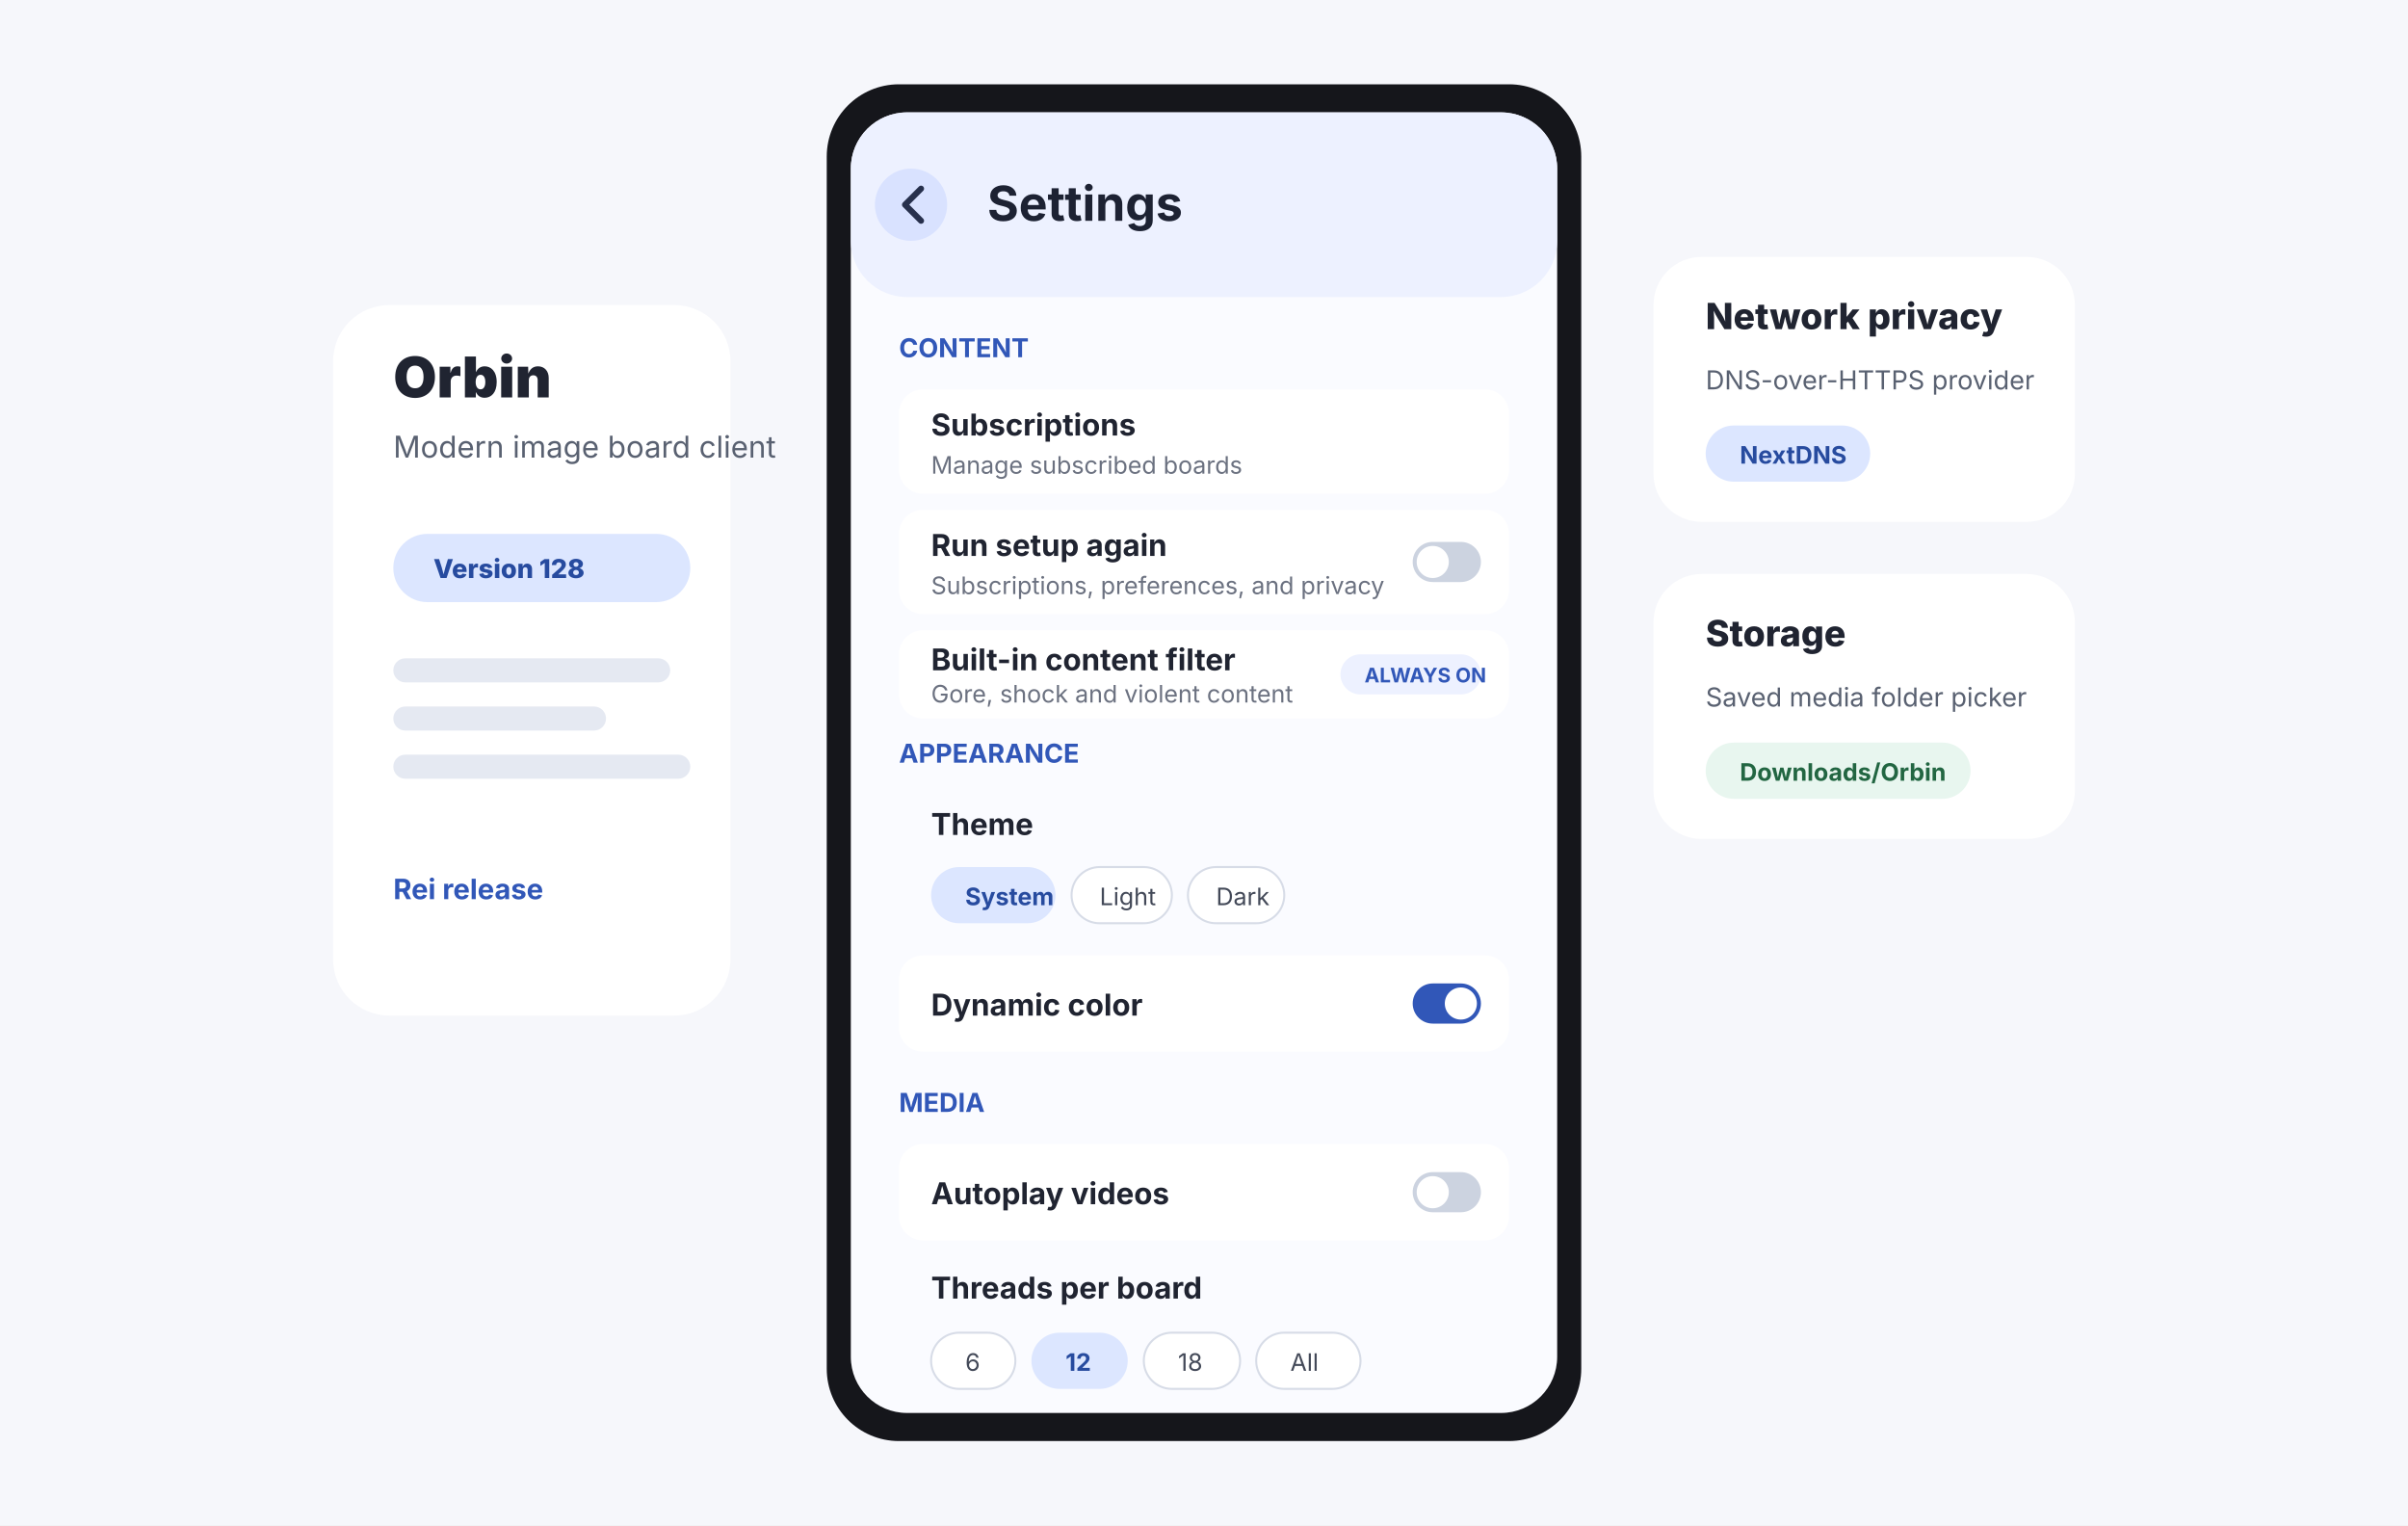
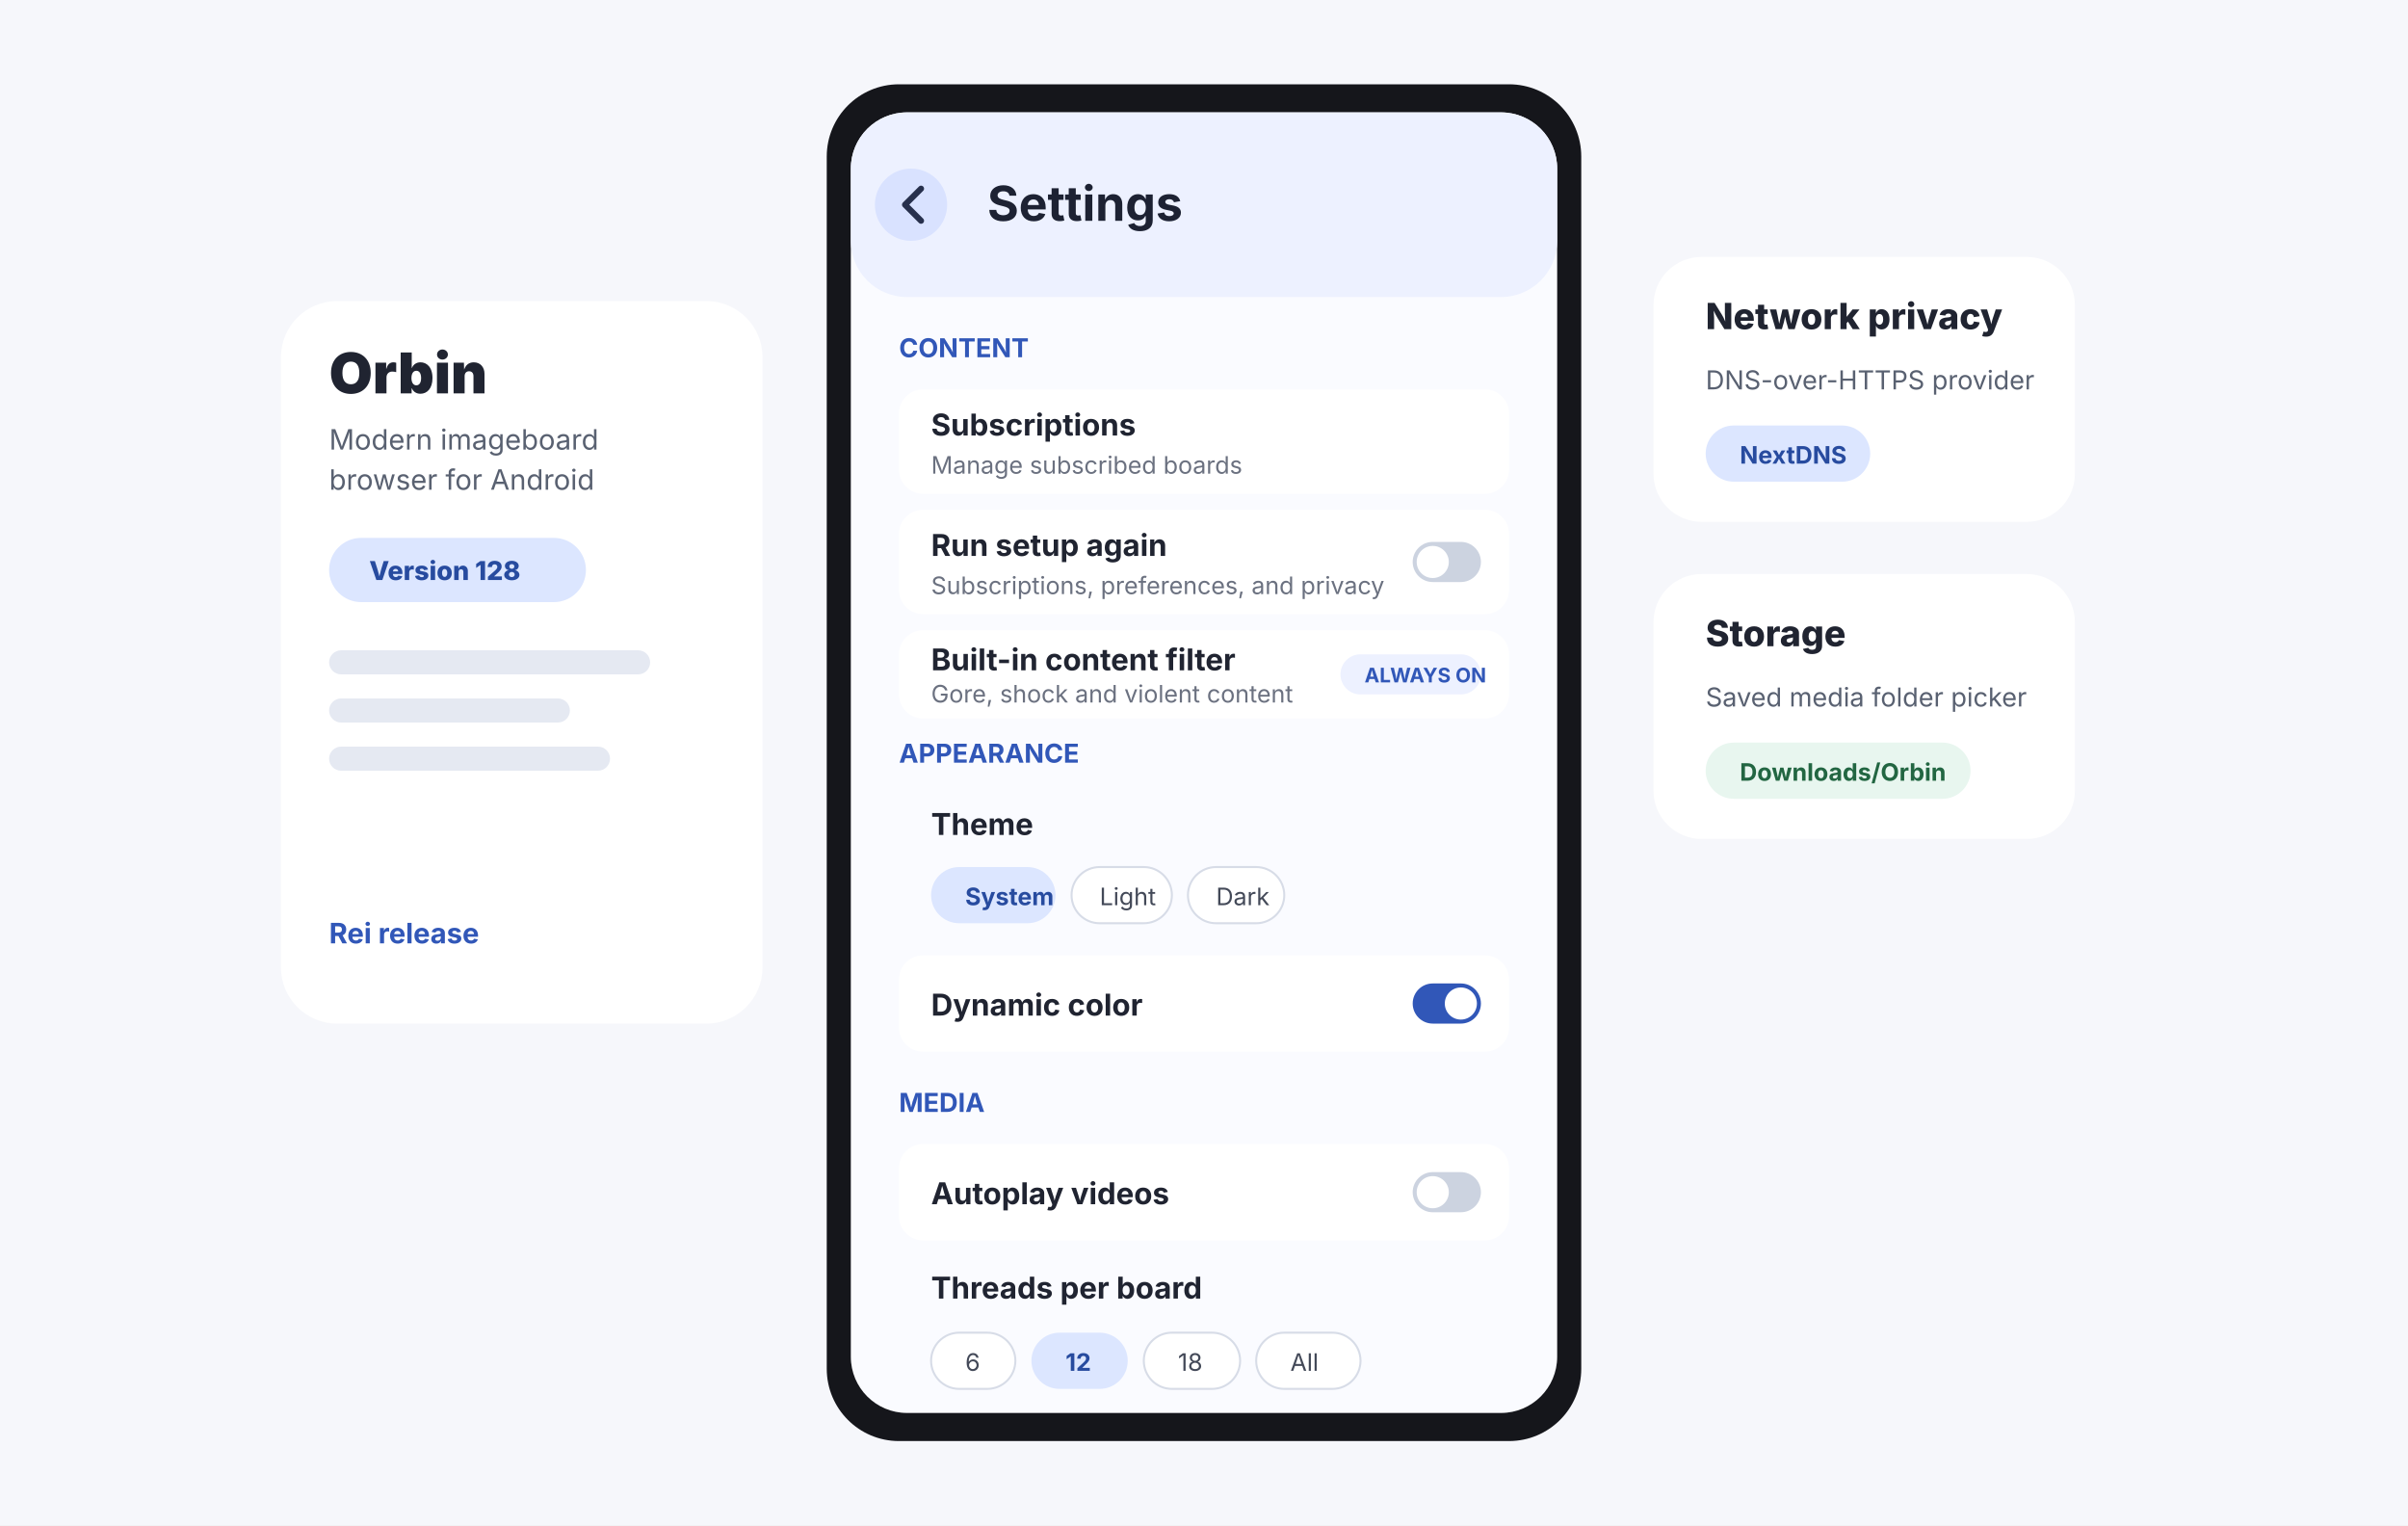
<svg xmlns="http://www.w3.org/2000/svg" width="1200" height="760" viewBox="0 0 1200 760" fill="none" role="img" aria-labelledby="title desc">
  <rect width="1200" height="760" fill="#F6F7FB" />
  <rect x="412" y="42" width="376" height="676" rx="36" fill="#15161B" />
  <rect x="424" y="56" width="352" height="648" rx="28" fill="#FAFBFF" />
  <rect x="424" y="56" width="352" height="92" rx="28" fill="#EDF1FF" />
  <circle cx="454" cy="102" r="18" fill="#D9E2FF" />
  <path d="M459 94L451 102L459 110" stroke="#27304D" stroke-width="3" stroke-linecap="round" stroke-linejoin="round" />
  <text x="492" y="110" font-family="Inter, Arial, sans-serif" font-size="24" font-weight="700" fill="#1D2233">Settings</text>
  <text x="448" y="178" font-family="Inter, Arial, sans-serif" font-size="13" font-weight="700" fill="#3157B8">CONTENT</text>
  <rect x="448" y="194" width="304" height="52" rx="12" fill="#FFFFFF" />
  <text x="464" y="217" font-family="Inter, Arial, sans-serif" font-size="15" font-weight="700" fill="#202431">Subscriptions</text>
  <text x="464" y="236" font-family="Inter, Arial, sans-serif" font-size="12" fill="#6B7180">Manage subscribed boards</text>
  <rect x="448" y="254" width="304" height="52" rx="12" fill="#FFFFFF" />
  <text x="464" y="277" font-family="Inter, Arial, sans-serif" font-size="15" font-weight="700" fill="#202431">Run setup again</text>
  <text x="464" y="296" font-family="Inter, Arial, sans-serif" font-size="12" fill="#6B7180">Subscriptions, preferences, and privacy</text>
  <rect x="704" y="270" width="34" height="20" rx="10" fill="#CCD3E0" />
  <circle cx="714" cy="280" r="8" fill="#FFFFFF" />
  <rect x="448" y="314" width="304" height="44" rx="12" fill="#FFFFFF" />
  <text x="464" y="334" font-family="Inter, Arial, sans-serif" font-size="15" font-weight="700" fill="#202431">Built-in content filter</text>
  <text x="464" y="350" font-family="Inter, Arial, sans-serif" font-size="12" fill="#6B7180">Gore, shock and violent content</text>
  <rect x="668" y="326" width="70" height="20" rx="10" fill="#EDF1FF" />
  <text x="680" y="340" font-family="Inter, Arial, sans-serif" font-size="10" font-weight="700" fill="#3157B8">ALWAYS ON</text>
  <g transform="translate(0, 44)">
    <text x="448" y="336" font-family="Inter, Arial, sans-serif" font-size="13" font-weight="700" fill="#3157B8">APPEARANCE</text>
    <text x="464" y="372" font-family="Inter, Arial, sans-serif" font-size="15" font-weight="700" fill="#202431">Theme</text>
    <rect x="464" y="388" width="62" height="28" rx="14" fill="#DCE6FF" />
    <text x="481" y="407" font-family="Inter, Arial, sans-serif" font-size="12" font-weight="700" fill="#274B9F">System</text>
    <rect x="534" y="388" width="50" height="28" rx="14" fill="#FFFFFF" stroke="#D7DCE7" />
    <text x="548" y="407" font-family="Inter, Arial, sans-serif" font-size="12" fill="#434958">Light</text>
    <rect x="592" y="388" width="48" height="28" rx="14" fill="#FFFFFF" stroke="#D7DCE7" />
    <text x="606" y="407" font-family="Inter, Arial, sans-serif" font-size="12" fill="#434958">Dark</text>
    <rect x="448" y="432" width="304" height="48" rx="12" fill="#FFFFFF" />
    <text x="464" y="462" font-family="Inter, Arial, sans-serif" font-size="15" font-weight="700" fill="#202431">Dynamic color</text>
    <rect x="704" y="446" width="34" height="20" rx="10" fill="#3157B8" />
    <circle cx="728" cy="456" r="8" fill="#FFFFFF" />
    <text x="448" y="510" font-family="Inter, Arial, sans-serif" font-size="13" font-weight="700" fill="#3157B8">MEDIA</text>
    <rect x="448" y="526" width="304" height="48" rx="12" fill="#FFFFFF" />
    <text x="464" y="556" font-family="Inter, Arial, sans-serif" font-size="15" font-weight="700" fill="#202431">Autoplay videos</text>
    <rect x="704" y="540" width="34" height="20" rx="10" fill="#CCD3E0" />
    <circle cx="714" cy="550" r="8" fill="#FFFFFF" />
    <text x="464" y="603" font-family="Inter, Arial, sans-serif" font-size="15" font-weight="700" fill="#202431">Threads per board</text>
    <rect x="464" y="620" width="42" height="28" rx="14" fill="#FFFFFF" stroke="#D7DCE7" />
    <text x="481" y="639" font-family="Inter, Arial, sans-serif" font-size="12" fill="#434958">6</text>
    <rect x="514" y="620" width="48" height="28" rx="14" fill="#DCE6FF" />
    <text x="531" y="639" font-family="Inter, Arial, sans-serif" font-size="12" font-weight="700" fill="#274B9F">12</text>
    <rect x="570" y="620" width="48" height="28" rx="14" fill="#FFFFFF" stroke="#D7DCE7" />
    <text x="587" y="639" font-family="Inter, Arial, sans-serif" font-size="12" fill="#434958">18</text>
    <rect x="626" y="620" width="52" height="28" rx="14" fill="#FFFFFF" stroke="#D7DCE7" />
    <text x="643" y="639" font-family="Inter, Arial, sans-serif" font-size="12" fill="#434958">All</text>
  </g>
  <rect x="824" y="128" width="210" height="132" rx="24" fill="#FFFFFF" />
  <text x="850" y="164" font-family="Inter, Arial, sans-serif" font-size="18" font-weight="800" fill="#202431">Network privacy</text>
  <text x="850" y="194" font-family="Inter, Arial, sans-serif" font-size="13" fill="#596171">DNS-over-HTTPS provider</text>
  <rect x="850" y="212" width="82" height="28" rx="14" fill="#DCE6FF" />
  <text x="867" y="231" font-family="Inter, Arial, sans-serif" font-size="12" font-weight="700" fill="#274B9F">NextDNS</text>
  <rect x="824" y="286" width="210" height="132" rx="24" fill="#FFFFFF" />
  <text x="850" y="322" font-family="Inter, Arial, sans-serif" font-size="18" font-weight="800" fill="#202431">Storage</text>
  <text x="850" y="352" font-family="Inter, Arial, sans-serif" font-size="13" fill="#596171">Saved media folder picker</text>
  <rect x="850" y="370" width="132" height="28" rx="14" fill="#E8F6EF" />
  <text x="867" y="389" font-family="Inter, Arial, sans-serif" font-size="12" font-weight="700" fill="#226642">Downloads/Orbin</text>
-   <rect x="166" y="152" width="198" height="354" rx="28" fill="#FFFFFF" />
-   <text x="196" y="198" font-family="Inter, Arial, sans-serif" font-size="28" font-weight="900" fill="#202431">Orbin</text>
-   <text x="196" y="228" font-family="Inter, Arial, sans-serif" font-size="15" fill="#596171">Modern image board client</text>
-   <rect x="196" y="266" width="148" height="34" rx="17" fill="#DCE6FF" />
-   <text x="216" y="288" font-family="Inter, Arial, sans-serif" font-size="13" font-weight="800" fill="#274B9F">Version 128</text>
-   <rect x="196" y="328" width="138" height="12" rx="6" fill="#E5E9F2" />
-   <rect x="196" y="352" width="106" height="12" rx="6" fill="#E5E9F2" />
-   <rect x="196" y="376" width="148" height="12" rx="6" fill="#E5E9F2" />
-   <text x="196" y="448" font-family="Inter, Arial, sans-serif" font-size="14" font-weight="700" fill="#3157B8">Rei release</text>
+   <rect x="140" y="150" width="240" height="360" rx="28" fill="#FFFFFF" />
+   <text x="164" y="196" font-family="Inter, Arial, sans-serif" font-size="28" font-weight="900" fill="#202431">Orbin</text>
+   <text x="164" y="224" font-family="Inter, Arial, sans-serif" font-size="14" fill="#596171">Modern imageboard</text>
+   <text x="164" y="244" font-family="Inter, Arial, sans-serif" font-size="14" fill="#596171">browser for Android</text>
+   <rect x="164" y="268" width="128" height="32" rx="16" fill="#DCE6FF" />
+   <text x="184" y="289" font-family="Inter, Arial, sans-serif" font-size="13" font-weight="800" fill="#274B9F">Version 128</text>
+   <rect x="164" y="324" width="160" height="12" rx="6" fill="#E5E9F2" />
+   <rect x="164" y="348" width="120" height="12" rx="6" fill="#E5E9F2" />
+   <rect x="164" y="372" width="140" height="12" rx="6" fill="#E5E9F2" />
+   <text x="164" y="470" font-family="Inter, Arial, sans-serif" font-size="14" font-weight="700" fill="#3157B8">Rei release</text>
</svg>
